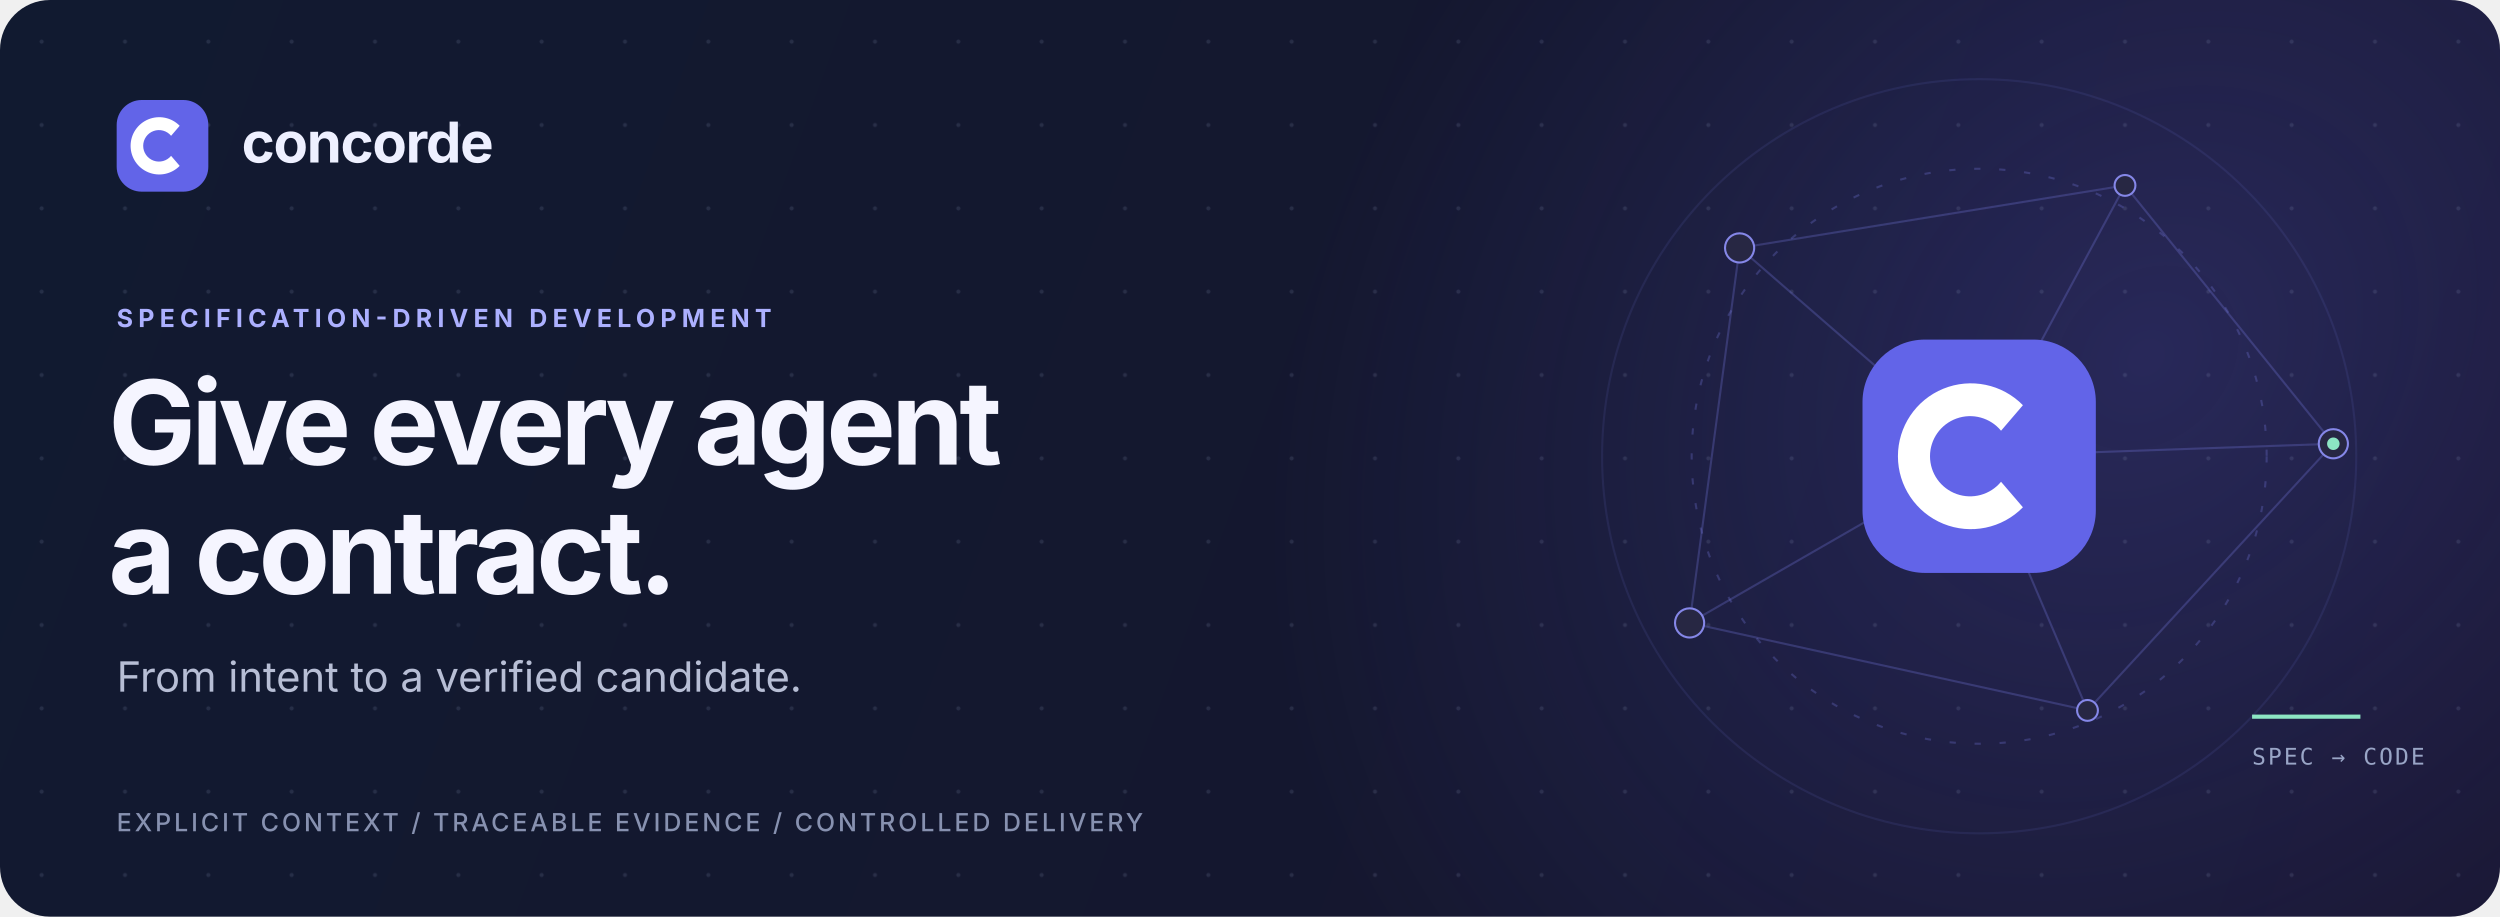
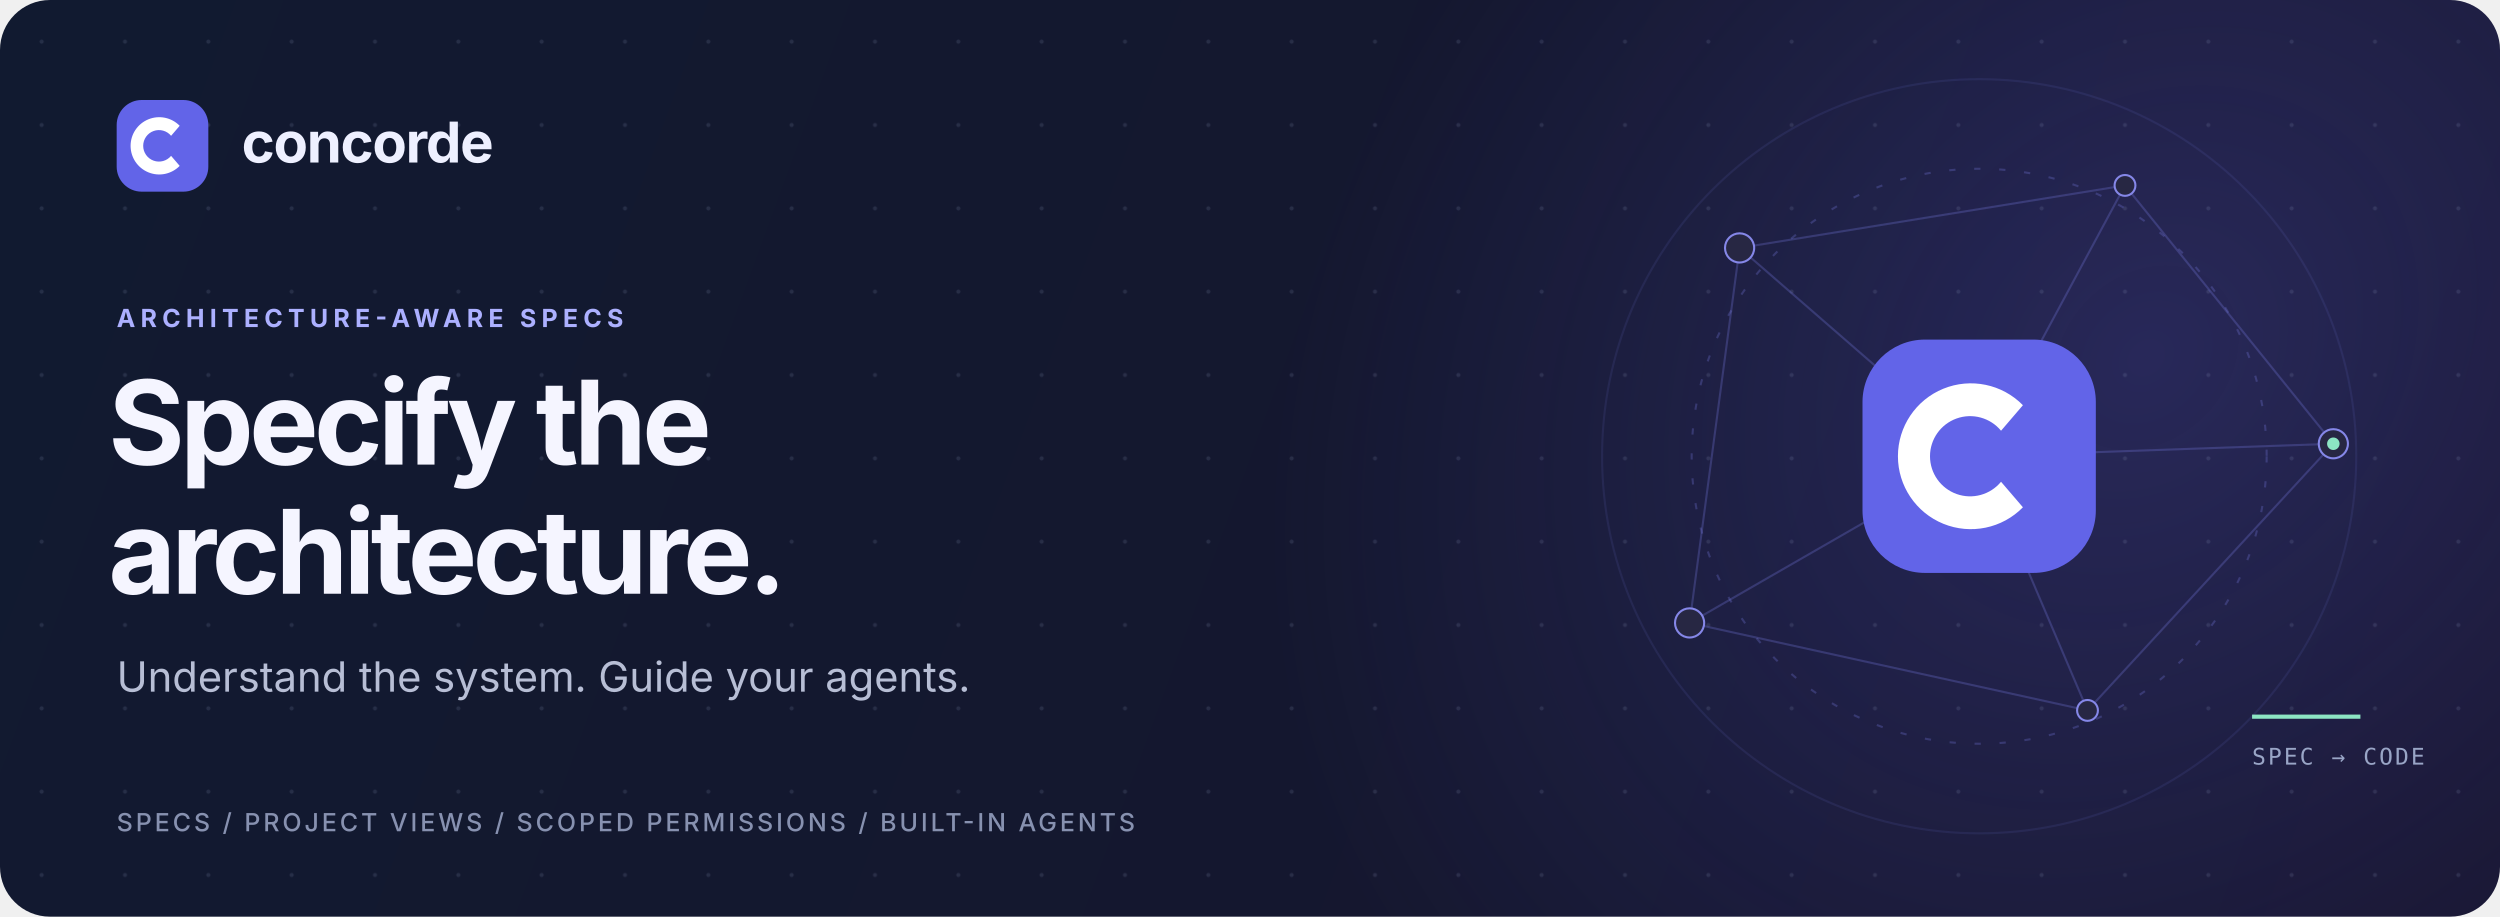
<svg xmlns="http://www.w3.org/2000/svg" width="1200" height="440" viewBox="0 0 1200 440" fill="none" role="img" aria-labelledby="title description">
  <defs>
    <linearGradient id="background" x1="0" y1="0" x2="1200" y2="440" gradientUnits="userSpaceOnUse">
      <stop stop-color="#111A30" />
      <stop offset="1" stop-color="#17152E" />
    </linearGradient>
    <radialGradient id="glow" cx="0" cy="0" r="1" gradientTransform="translate(1030 175) rotate(135) scale(460 380)" gradientUnits="userSpaceOnUse">
      <stop stop-color="#6465E9" stop-opacity=".23" />
      <stop offset="1" stop-color="#6465E9" stop-opacity="0" />
    </radialGradient>
    <pattern id="grid" width="40" height="40" patternUnits="userSpaceOnUse">
      <circle cx="20" cy="20" r="1" fill="#A3ADD0" fill-opacity=".14" />
    </pattern>
  </defs>
  <rect width="1200" height="440" rx="24" fill="url(#background)" />
  <rect width="1200" height="440" rx="24" fill="url(#glow)" />
  <rect width="1200" height="440" rx="24" fill="url(#grid)" />
  <g transform="translate(56 48)">
    <rect width="44" height="44" rx="12" fill="#6264E8" />
    <path d="M30.25 12.375a13.75 13.75 0 1 0 0 19.25l-4.125-4.812a7.562 7.562 0 1 1 0-9.625z" fill="#FFF" />
    <text x="60" y="30" fill="#EEF0FF" font-family="Inter, ui-sans-serif, system-ui, sans-serif" font-size="27" font-weight="650" letter-spacing="-.6">concorde</text>
  </g>
  <g font-family="Inter, ui-sans-serif, system-ui, sans-serif">
-     <text x="56" y="157" fill="#ACB0FF" font-size="12" font-weight="650" letter-spacing="2.5">SPECIFICATION-DRIVEN DEVELOPMENT</text>
-     <text x="52" y="223" fill="#F5F5FF" font-size="56" font-weight="700" letter-spacing="-2.2">Give every agent</text>
-     <text x="52" y="285" fill="#F5F5FF" font-size="56" font-weight="700" letter-spacing="-2.2">a contract.</text>
-     <text x="56" y="332" fill="#B7BED5" font-size="20">From intent to a verified candidate.</text>
-     <text x="56" y="399" fill="#8791B0" font-size="12" font-weight="550" letter-spacing="1.4">EXPLICIT CONTEXT  /  TRACEABLE EVIDENCE  /  CONTROLLED DELIVERY</text>
+     <text x="56" y="157" fill="#ACB0FF" font-size="12" font-weight="650" letter-spacing="2.5">ARCHITECTURE-AWARE SPECS</text>
+     <text x="52" y="223" fill="#F5F5FF" font-size="56" font-weight="700" letter-spacing="-2.2">Specify the</text>
+     <text x="52" y="285" fill="#F5F5FF" font-size="56" font-weight="700" letter-spacing="-2.2">architecture.</text>
+     <text x="56" y="332" fill="#B7BED5" font-size="20">Understand the system. Guide your agents.</text>
+     <text x="56" y="399" fill="#8791B0" font-size="12" font-weight="550" letter-spacing="1.4">SPECS  /  PROJECT VIEWS  /  SCOPED PERMISSIONS  /  BUILT-IN AGENTS</text>
  </g>
  <g stroke="#7375D8" stroke-opacity=".3">
    <path d="M835 119 1020 89 1120 213 1002 341 811 299 835 119Z" />
    <path d="M835 119 950 219 1020 89M1120 213 950 219 1002 341M811 299 950 219" />
    <circle cx="950" cy="219" r="138" stroke-dasharray="3 9" />
    <circle cx="950" cy="219" r="181" stroke-opacity=".12" />
  </g>
  <g fill="#272743" stroke="#8587E8">
    <circle cx="835" cy="119" r="7" />
    <circle cx="1020" cy="89" r="5" />
    <circle cx="1120" cy="213" r="7" />
    <circle cx="1002" cy="341" r="5" />
    <circle cx="811" cy="299" r="7" />
  </g>
  <rect x="894" y="163" width="112" height="112" rx="30" fill="#6264E8" />
  <path d="M971 194.5a35 35 0 1 0 0 49l-10.5-12.25a19.25 19.25 0 1 1 0-24.5z" fill="#FFF" />
  <circle cx="1120" cy="213" r="3" fill="#8CE5C3" stroke="none" />
  <path d="M1081 344h52" stroke="#8CE5C3" stroke-width="2" />
  <text x="1081" y="367" fill="#99A5C6" font-family="ui-monospace, monospace" font-size="11" letter-spacing="1">SPEC → CODE</text>
</svg>
